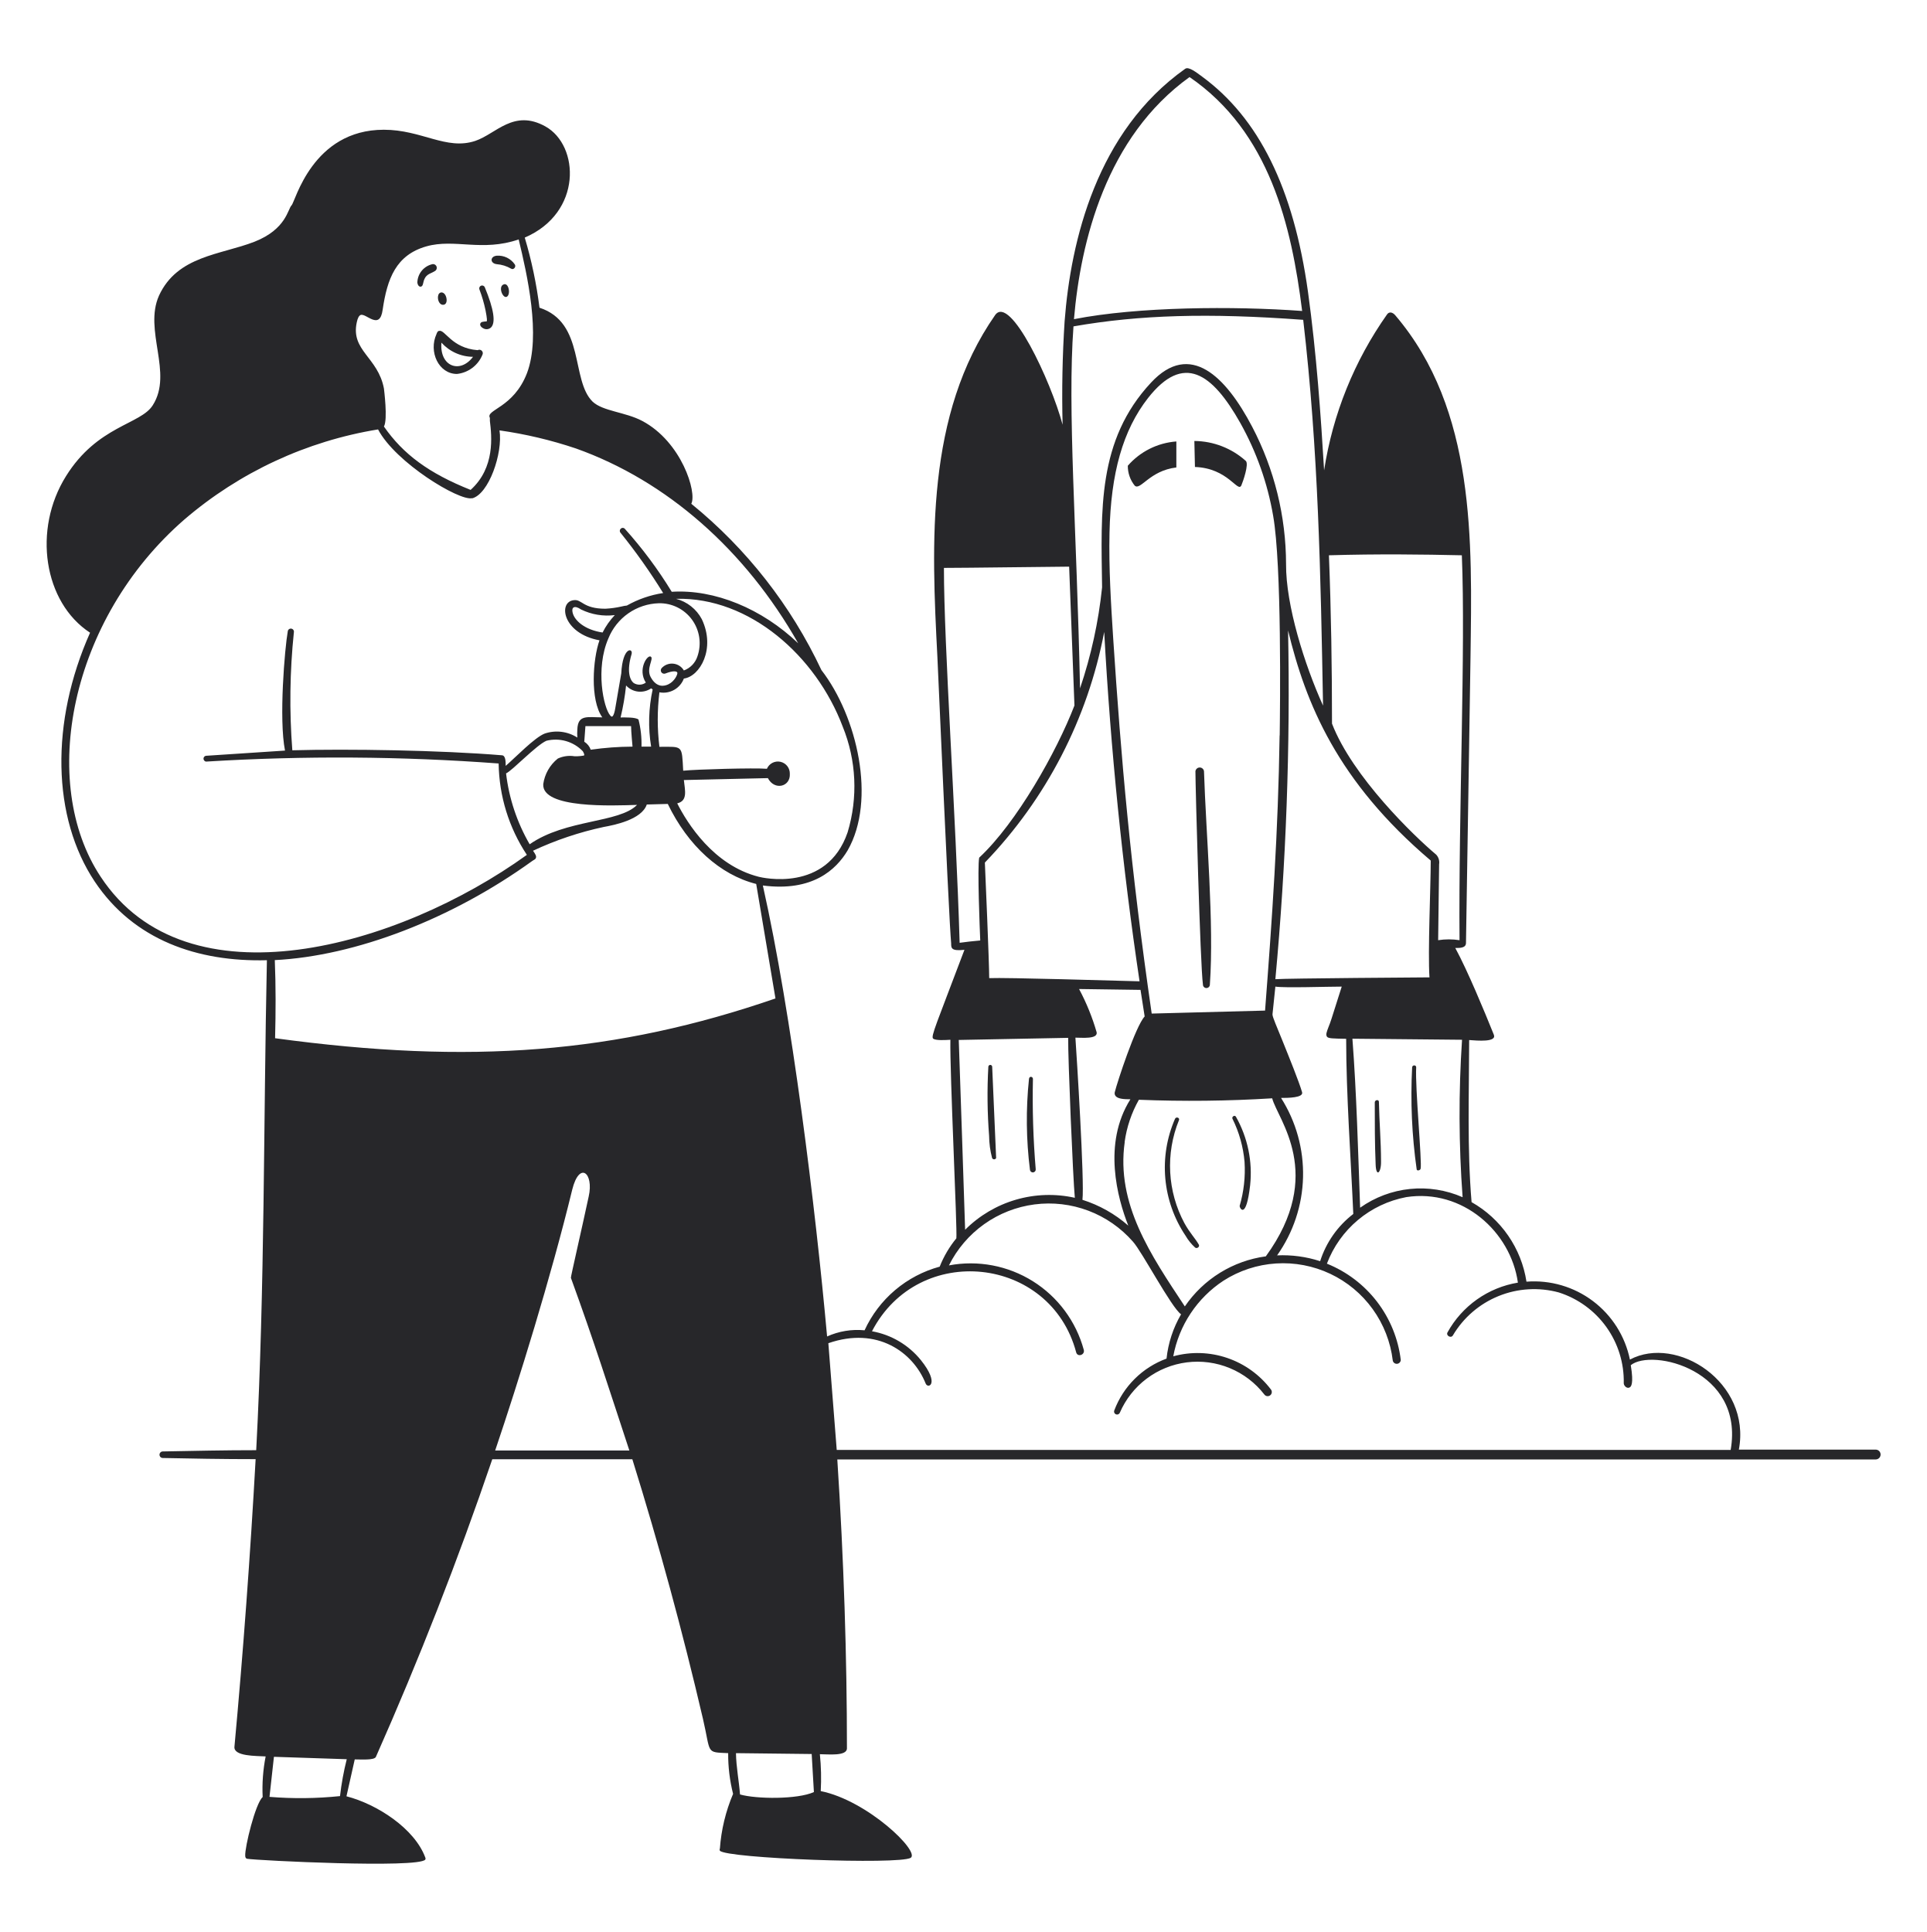
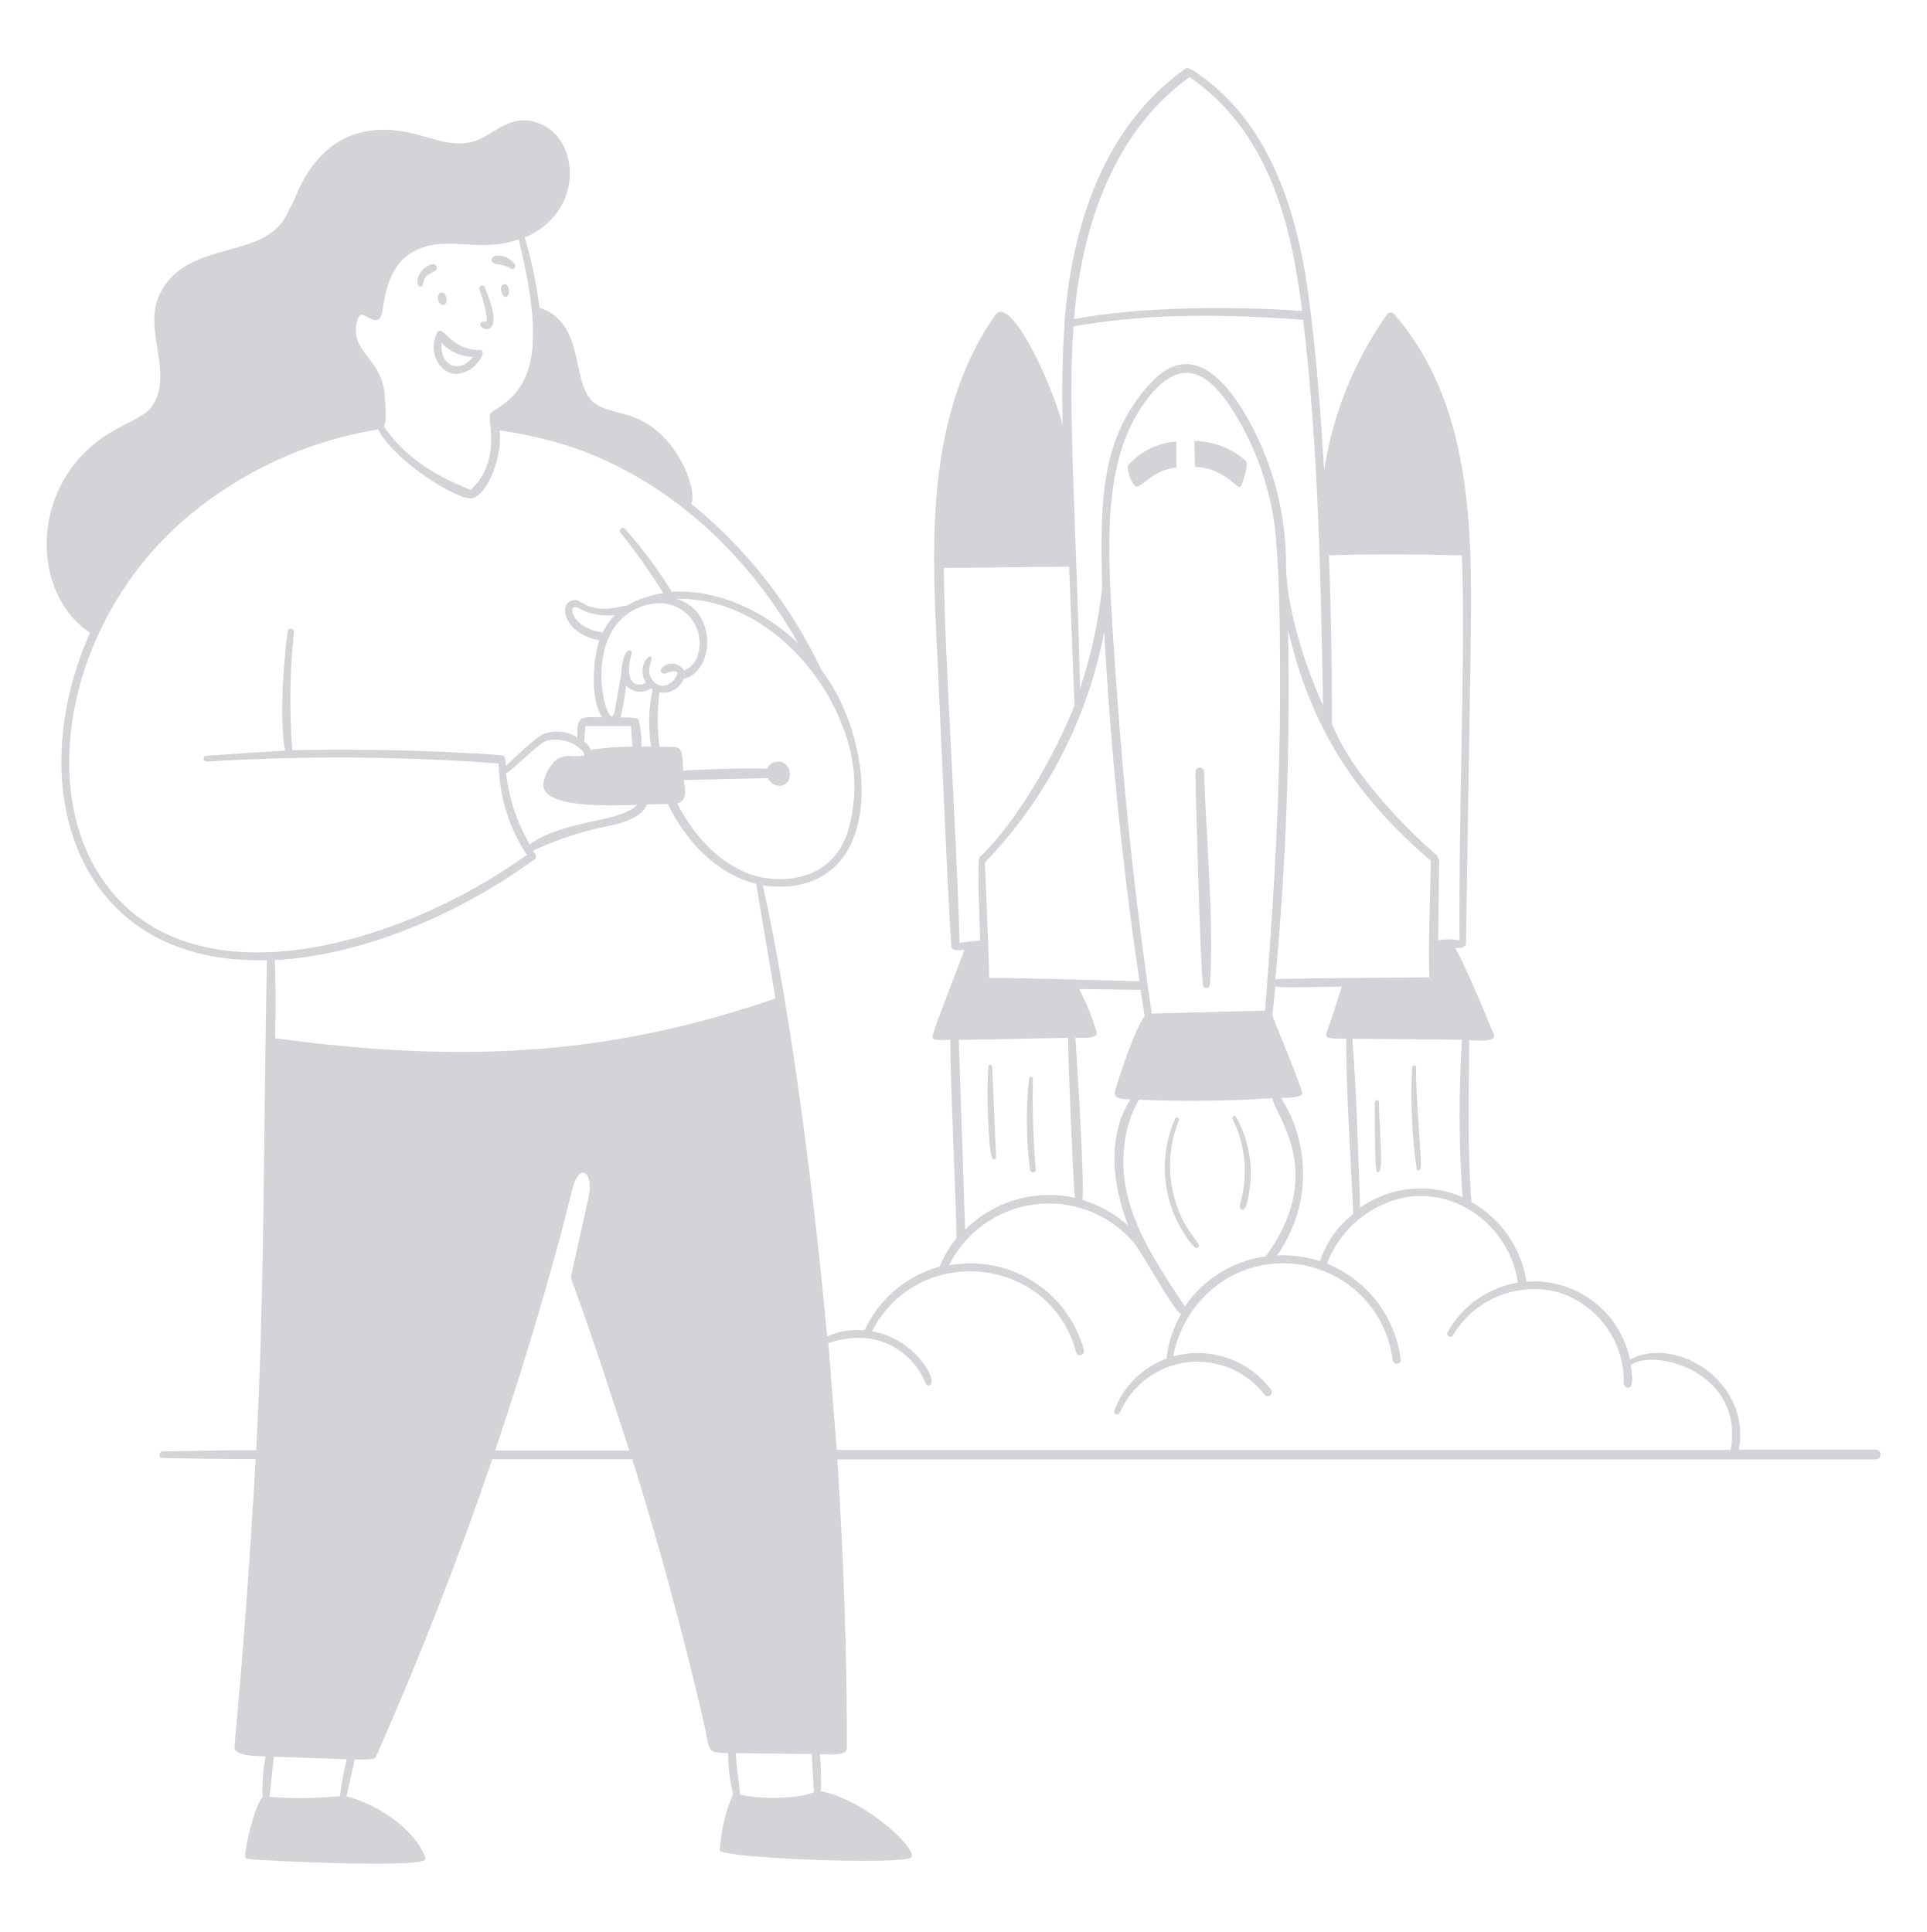
<svg xmlns="http://www.w3.org/2000/svg" width="320" height="321" viewBox="0 0 320 321" fill="none">
-   <path d="M172.048 194.276C171.63 189.285 171.475 184.275 171.584 179.268C171.584 178.852 170.976 178.74 170.928 179.268C170.405 184.287 170.459 189.349 171.088 194.356C171.099 194.483 171.16 194.601 171.257 194.684C171.355 194.766 171.481 194.807 171.608 194.796C171.736 194.785 171.853 194.725 171.936 194.627C172.019 194.53 172.059 194.403 172.048 194.276ZM164.8 192.404C164.829 192.469 164.876 192.524 164.936 192.563C164.996 192.601 165.065 192.622 165.136 192.622C165.207 192.622 165.277 192.601 165.337 192.563C165.396 192.524 165.443 192.469 165.472 192.404C165.248 187.364 165.04 182.308 164.816 177.252C164.816 177.167 164.783 177.086 164.723 177.026C164.663 176.966 164.581 176.932 164.496 176.932C164.411 176.932 164.33 176.966 164.27 177.026C164.21 177.086 164.176 177.167 164.176 177.252C163.963 181.069 164.006 184.897 164.304 188.708C164.315 189.956 164.481 191.198 164.8 192.404ZM206.736 193.044C206.893 195.516 206.617 197.996 205.92 200.372C205.92 200.74 206.992 202.772 207.664 196.932C208.086 192.988 207.263 189.01 205.312 185.556C205.104 185.172 204.56 185.556 204.736 185.892C205.844 188.13 206.522 190.556 206.736 193.044ZM187.344 77.38C187.333 78.584 187.74 79.755 188.496 80.692C189.456 81.556 190.944 78.196 195.408 77.668V73.348C192.294 73.576 189.395 75.025 187.344 77.38ZM229.408 192.948C229.408 189.652 229.12 186.372 229.056 183.076C229.056 182.628 228.368 182.724 228.368 183.172C228.368 186.58 228.368 190.02 228.512 193.444C228.576 195.7 229.456 194.868 229.408 192.948ZM198.4 73.268L198.496 77.588C204.016 77.78 205.616 81.94 206.208 80.644C206.464 80.052 207.504 77.092 206.944 76.58C204.595 74.471 201.557 73.293 198.4 73.268ZM83.568 47.3C82.736 47.748 83.568 49.716 84.224 49.284C84.88 48.852 84.48 46.772 83.568 47.3ZM82.512 42.484C81.392 42.596 81.36 43.748 82.512 43.892C83.347 43.957 84.156 44.208 84.88 44.628C85.312 44.916 85.776 44.34 85.52 43.94C85.191 43.455 84.739 43.065 84.211 42.809C83.683 42.554 83.097 42.442 82.512 42.484ZM79.648 48.116C80.076 49.239 80.414 50.395 80.656 51.572C80.928 52.948 80.912 53.316 80.848 53.396C80.59 53.404 80.333 53.437 80.08 53.492C79.616 53.652 79.616 54.244 80.336 54.58C80.532 54.679 80.752 54.716 80.969 54.688C81.186 54.659 81.389 54.566 81.552 54.42C82.384 53.62 82.032 51.364 80.528 47.716C80.475 47.599 80.378 47.508 80.258 47.464C80.138 47.419 80.005 47.423 79.888 47.476C79.772 47.529 79.681 47.626 79.636 47.746C79.591 47.866 79.595 47.999 79.648 48.116Z" fill="#27272A" />
-   <path d="M311.552 240.852H288.848C290.944 229.652 278.496 221.764 270.752 225.892C269.957 222.011 267.772 218.554 264.608 216.171C261.443 213.787 257.518 212.641 253.568 212.948C253.147 210.199 252.107 207.581 250.527 205.292C248.948 203.003 246.869 201.102 244.448 199.732C243.696 190.772 244.032 181.652 244.048 172.804C245.408 172.9 248.672 173.204 248.144 171.908C246.544 167.94 243.808 161.316 241.744 157.508C242.576 157.508 243.52 157.508 243.52 156.66C243.776 141.3 244.272 109.076 244.272 109.076C244.528 90.004 245.168 68.084 231.776 52.388C231.36 51.892 230.784 51.716 230.416 52.228C224.968 59.941 221.386 68.814 219.952 78.148C219.408 69.028 218.688 58.724 217.28 48.532C214.88 31.236 209.088 19.62 199.68 12.724C198.784 12.068 197.472 11.012 196.88 11.428C182.192 21.828 177.872 39.972 176.848 53.364C176.48 59.06 176.368 64.836 176.512 70.564C174.544 63.22 167.792 48.884 165.312 52.34C153.76 68.884 154.736 90.26 155.712 109.124C157.312 145.06 157.792 154.324 158 156.74C158 157.524 158 158.052 160.208 157.812C155.552 170.148 154.592 172.212 155.008 172.564C155.424 172.916 157.072 172.804 157.872 172.756C157.76 178.148 159.04 204.356 158.864 205.748C157.703 207.163 156.769 208.75 156.096 210.452C153.369 211.194 150.837 212.526 148.681 214.353C146.525 216.181 144.796 218.459 143.616 221.028C141.488 220.82 139.342 221.173 137.392 222.052C135.472 200.756 131.536 168.564 126.72 147.124C134.96 148.196 138.896 144.5 140.8 141.3C145.6 132.932 142.4 119.028 136.448 111.332C131.41 100.614 124.022 91.17 114.832 83.7C115.808 81.844 113.232 73.412 106.688 69.94C103.888 68.452 100.16 68.34 98.448 66.74C94.784 63.156 97.248 53.62 89.616 51.124C89.123 47.181 88.304 43.285 87.168 39.476C96.768 35.348 96.272 24.18 90.608 21.012C85.328 18.068 82.416 22.244 78.944 23.412C74.144 25.012 70.064 21.556 63.76 21.556C51.872 21.556 49.056 33.524 48.432 34.116C47.808 34.708 47.568 38.084 42.272 40.164C36.64 42.356 29.472 42.484 26.416 49.108C23.824 54.9 28.8 61.972 25.376 67.332C23.376 70.532 16.192 70.724 10.976 79.092C5.392 88.004 7.264 100.1 14.96 105.124C8.336 120.004 8.64 135.828 15.744 146.484C22.24 156.196 32.832 159.844 44.336 159.54C43.76 186.644 44 213.668 42.56 240.948C37.36 240.948 32.144 241.06 27.04 241.156C26.896 241.156 26.758 241.213 26.656 241.315C26.553 241.417 26.496 241.556 26.496 241.7C26.496 241.844 26.553 241.983 26.656 242.085C26.758 242.187 26.896 242.244 27.04 242.244C31.6 242.34 36.992 242.436 42.464 242.436C41.584 258.324 40.4 274.436 38.944 290.228C38.8 291.828 42.544 291.732 44.128 291.828C43.691 294.05 43.524 296.318 43.632 298.58C42.416 299.652 40.64 306.98 40.736 308.34C40.736 308.628 40.864 308.804 41.056 308.836C42.816 309.124 69.408 310.436 70.64 308.98C70.671 308.924 70.687 308.86 70.687 308.796C70.687 308.732 70.671 308.669 70.64 308.612C68.864 303.812 62.64 299.764 57.552 298.452L58.928 292.324C59.984 292.324 62.128 292.484 62.432 291.924C69.584 275.796 76.096 259.14 81.776 242.452H105.04C109.472 256.678 113.384 271.061 116.768 285.572C118.128 291.428 117.184 291.108 120.96 291.284C120.942 293.566 121.217 295.84 121.776 298.052C120.549 300.94 119.808 304.011 119.584 307.14C119.553 307.194 119.537 307.254 119.537 307.316C119.537 307.378 119.553 307.439 119.584 307.492C120.592 308.772 149.312 309.844 151.28 308.676C152.88 307.652 144.112 299.156 136.336 297.588C136.448 295.545 136.4 293.496 136.192 291.46C137.552 291.46 140.688 291.828 140.688 290.484C140.688 275.38 140.176 259.204 139.088 242.484H311.6C311.817 242.478 312.022 242.386 312.17 242.228C312.319 242.071 312.399 241.861 312.392 241.644C312.386 241.428 312.294 241.223 312.136 241.074C311.979 240.926 311.769 240.846 311.552 240.852ZM94.832 212.308C98.816 223.268 100.944 230.084 104.544 240.996H82.256C86.144 229.492 91.52 212.196 95.056 197.652C96.256 192.852 98.672 194.884 97.792 198.788C96.768 203.604 94.784 212.196 94.832 212.308ZM135.2 297.748C132.464 298.996 125.6 298.916 122.928 298.148C122.752 295.86 122.288 293.572 122.256 291.284L134.832 291.428C134.944 293.54 135.072 295.636 135.2 297.748ZM45.6 159.524C59.04 158.852 75.024 152.708 88.4 143.06C88.688 142.852 88.944 142.804 89.024 142.532C89.104 142.26 89.024 142.036 88.544 141.348C92.302 139.589 96.247 138.263 100.304 137.396C101.904 137.108 106.592 136.212 107.44 133.668L110.928 133.572C114.288 140.532 119.632 145.364 125.616 146.868L128.816 165.892C102.384 174.996 78.256 176.932 45.696 172.5C45.808 168.196 45.824 163.828 45.648 159.524H45.6ZM87.536 62.004C85.296 67.812 80.624 68.052 81.376 69.428V69.924C81.68 72.468 82.272 77.7 78.176 81.396C71.264 78.644 66.976 75.476 63.776 70.868C64.448 69.7 63.776 64.596 63.776 64.548C62.784 59.332 58.24 58.276 59.264 53.556C59.408 52.868 59.616 52.468 59.888 52.34C60.784 51.94 63.088 55.028 63.568 51.444C64.32 46.324 65.76 42.372 70.832 40.932C75.536 39.604 80.08 41.876 86.16 39.78C87.536 45.476 89.904 55.78 87.536 62.004ZM78.416 82.804C81.184 82.116 83.552 75.316 82.976 71.508C87.294 72.118 91.547 73.125 95.68 74.516C110.72 79.876 123.776 91.332 132.592 106.884C126.576 101.124 118.704 97.876 111.584 98.324C109.314 94.604 106.706 91.101 103.792 87.86C103.749 87.812 103.696 87.774 103.636 87.747C103.577 87.721 103.513 87.707 103.448 87.707C103.383 87.707 103.319 87.721 103.26 87.747C103.201 87.774 103.148 87.812 103.104 87.86C103.058 87.905 103.022 87.958 102.997 88.017C102.972 88.076 102.959 88.14 102.959 88.204C102.959 88.268 102.972 88.332 102.997 88.391C103.022 88.45 103.058 88.503 103.104 88.548C105.661 91.727 108.017 95.061 110.16 98.532C108.04 98.852 105.995 99.557 104.128 100.612C103.826 100.642 103.526 100.695 103.232 100.772C102.354 100.971 101.46 101.094 100.56 101.14C96.816 101.14 96.672 99.54 95.328 99.716C92.656 99.988 93.44 105.268 99.584 106.388C98.48 109.476 97.984 116.276 100.048 119.188C97.584 119.188 96 118.676 95.904 121.188C95.872 121.641 95.872 122.095 95.904 122.548C95.111 122.038 94.213 121.712 93.277 121.596C92.341 121.479 91.39 121.575 90.496 121.876C88.816 122.516 85.616 125.86 84 127.252C84 126.58 84 125.556 83.408 125.492C73.248 124.644 57.808 124.404 48.56 124.66C48.053 118.132 48.139 111.572 48.816 105.06C48.844 104.926 48.817 104.787 48.742 104.673C48.667 104.559 48.55 104.48 48.416 104.452C48.283 104.424 48.143 104.451 48.029 104.526C47.915 104.601 47.836 104.718 47.808 104.852C47.296 107.732 46.304 119.476 47.344 124.708L34.24 125.572C34.144 125.581 34.052 125.62 33.977 125.682C33.903 125.744 33.849 125.828 33.823 125.921C33.797 126.015 33.8 126.114 33.832 126.206C33.863 126.298 33.922 126.378 34 126.436C34.045 126.476 34.099 126.506 34.157 126.523C34.215 126.539 34.277 126.543 34.336 126.532C50.49 125.543 66.693 125.65 82.832 126.852C82.907 132.258 84.534 137.529 87.52 142.036C66.176 157.412 31.056 167.46 16.72 145.668C6.4 130.1 11.52 102.9 30.656 86.292C39.797 78.455 50.917 73.285 62.8 71.348C65.696 76.868 76.32 83.284 78.4 82.772L78.416 82.804ZM102.128 102.196C101.313 103.057 100.628 104.033 100.096 105.092C97.104 104.644 95.408 103.076 95.12 101.78C94.896 100.884 95.424 100.516 96.528 101.268C98.265 102.115 100.211 102.438 102.128 102.196ZM109.904 111.012C109.823 111.105 109.775 111.223 109.768 111.346C109.76 111.47 109.794 111.592 109.863 111.694C109.933 111.796 110.034 111.873 110.151 111.912C110.269 111.95 110.396 111.949 110.512 111.908C111.808 111.396 112.416 111.508 112.512 111.748C112.608 111.988 112.096 113.172 111.056 113.684C110.384 114.02 109.088 114.324 108.096 112.516C107.28 111.044 108.672 109.428 108.096 109.092C107.52 108.756 105.888 111.236 107.28 113.412C106.993 113.623 106.649 113.743 106.292 113.757C105.936 113.772 105.584 113.679 105.28 113.492C104.576 112.948 104.096 111.428 104.912 108.692C105.216 107.636 103.424 107.364 103.2 111.892C103.104 112.516 102.416 116.356 102.208 117.652C102 118.948 101.712 119.044 101.68 119.06C101.648 119.076 101.504 119.06 101.376 118.884C100.24 117.604 98.88 111.092 101.056 106.084C101.733 104.395 102.888 102.941 104.381 101.9C105.873 100.86 107.638 100.279 109.456 100.228C110.526 100.208 111.584 100.446 112.542 100.923C113.5 101.399 114.328 102.1 114.957 102.966C115.585 103.832 115.995 104.837 116.152 105.895C116.308 106.953 116.207 108.033 115.856 109.044C115.684 109.582 115.391 110.073 115 110.481C114.609 110.888 114.13 111.201 113.6 111.396C113.418 111.084 113.164 110.819 112.86 110.623C112.555 110.427 112.209 110.305 111.849 110.268C111.49 110.23 111.126 110.278 110.788 110.407C110.45 110.537 110.147 110.744 109.904 111.012ZM98.128 124.564C97.932 124.012 97.554 123.544 97.056 123.236L97.248 120.644H104.832C104.832 121.508 105.072 124.052 105.072 124.052C102.748 124.062 100.428 124.233 98.128 124.564ZM103.088 119.204C103.511 117.456 103.815 115.681 104 113.892C104.52 114.459 105.227 114.819 105.991 114.907C106.755 114.995 107.525 114.805 108.16 114.372L108.416 114.548C107.732 117.672 107.645 120.896 108.16 124.052H106.56C106.604 122.538 106.437 121.025 106.064 119.556C105.6 119.14 103.792 119.204 103.088 119.204ZM90.768 123.076C91.841 122.808 92.965 122.828 94.027 123.134C95.089 123.441 96.051 124.022 96.816 124.82C97.104 125.3 97.056 125.46 97.04 125.508C97.024 125.556 96.08 125.684 95.44 125.652C94.495 125.499 93.525 125.633 92.656 126.036C91.337 127.094 90.473 128.617 90.24 130.292C90 134.372 101.792 133.86 105.824 133.732C102.848 136.772 93.984 136.084 87.984 140.276C85.888 136.659 84.553 132.652 84.064 128.5C85.12 128.02 89.072 123.812 90.768 123.076ZM140.8 138.292C137.344 148.388 126.512 145.796 126.064 145.684C118.512 143.78 114.144 136.74 112.496 133.476C114.288 133.06 113.776 131.3 113.6 129.604L127.552 129.284C128.672 131.412 131.328 130.708 131.2 128.58C131.217 128.117 131.07 127.663 130.787 127.296C130.504 126.93 130.101 126.674 129.649 126.573C129.196 126.472 128.723 126.533 128.311 126.745C127.899 126.957 127.574 127.306 127.392 127.732C125.392 127.556 115.552 127.828 113.488 128.052C113.248 123.764 113.488 124.068 109.536 124.084C109.168 121.077 109.168 118.036 109.536 115.028C110.374 115.184 111.241 115.041 111.984 114.623C112.727 114.204 113.299 113.538 113.6 112.74C116.256 112.404 118.928 107.796 116.576 102.868C116.136 102.041 115.529 101.314 114.794 100.733C114.059 100.152 113.211 99.729 112.304 99.492C124.512 99.172 135.568 109.012 139.984 120.724C140.208 120.724 140.352 120.564 139.984 120.724C142.257 126.314 142.545 132.515 140.8 138.292ZM57.6 292.292C57.091 294.308 56.717 296.355 56.48 298.42C52.589 298.823 48.668 298.866 44.768 298.548C45.024 296.324 45.264 294.116 45.504 291.892L57.6 292.292ZM270.88 226.836C274.368 223.972 289.792 227.62 287.488 240.9H138.992L137.6 223.172C145.712 220.356 151.664 224.644 153.76 229.86C154.128 230.836 156.192 230.004 152.976 225.988C150.933 223.462 148.047 221.758 144.848 221.188C152.592 206.276 174.512 208.66 178.768 224.692C178.992 225.54 180.256 225.124 180.032 224.276C178.748 219.548 175.73 215.478 171.578 212.877C167.426 210.276 162.446 209.336 157.632 210.244C158.989 207.517 160.996 205.166 163.477 203.398C165.958 201.631 168.837 200.502 171.857 200.112C174.878 199.721 177.949 200.081 180.798 201.159C183.647 202.236 186.186 204 188.192 206.292C189.664 207.892 194.592 217.268 196.192 218.372C194.877 220.628 194.053 223.136 193.776 225.732C191.798 226.457 190 227.6 188.503 229.082C187.007 230.565 185.847 232.353 185.104 234.324C185.051 234.445 185.048 234.582 185.096 234.705C185.144 234.828 185.239 234.927 185.36 234.98C185.481 235.033 185.618 235.036 185.741 234.988C185.864 234.94 185.963 234.845 186.016 234.724C186.984 232.482 188.52 230.53 190.472 229.063C192.424 227.595 194.726 226.662 197.149 226.355C199.572 226.048 202.033 226.378 204.289 227.313C206.546 228.247 208.52 229.754 210.016 231.684C210.122 231.833 210.283 231.933 210.463 231.963C210.643 231.993 210.828 231.95 210.976 231.844C211.125 231.738 211.225 231.577 211.255 231.397C211.285 231.217 211.242 231.033 211.136 230.884C209.293 228.443 206.76 226.611 203.865 225.625C200.971 224.638 197.846 224.541 194.896 225.348C195.366 222.8 196.347 220.374 197.78 218.216C199.213 216.057 201.067 214.211 203.232 212.788C205.85 211.11 208.851 210.124 211.954 209.924C215.057 209.724 218.16 210.315 220.972 211.642C223.784 212.97 226.212 214.99 228.029 217.513C229.846 220.037 230.993 222.98 231.36 226.068C231.395 226.228 231.486 226.369 231.618 226.466C231.749 226.563 231.911 226.609 232.073 226.595C232.236 226.581 232.388 226.509 232.501 226.391C232.614 226.274 232.681 226.119 232.688 225.956C232.264 222.434 230.902 219.091 228.743 216.276C226.584 213.461 223.708 211.279 220.416 209.956C221.484 207.139 223.257 204.643 225.565 202.707C227.873 200.771 230.64 199.46 233.6 198.9C242.944 197.46 250.96 204.644 252.144 213.108C249.696 213.513 247.372 214.468 245.346 215.901C243.32 217.334 241.646 219.207 240.448 221.38C240.16 221.924 241.04 222.404 241.344 221.876C243.091 218.923 245.76 216.626 248.939 215.337C252.119 214.047 255.634 213.838 258.944 214.74C262.129 215.755 264.9 217.772 266.844 220.492C268.788 223.211 269.8 226.486 269.728 229.828C269.728 230.26 270.304 230.804 270.736 230.5C270.912 230.388 271.424 230.02 270.896 226.836H270.88ZM178.32 54.228C189.296 52.308 200.72 51.972 216.48 53.14C219.008 74.884 219.376 95.364 219.776 117.236C216.704 110.452 213.584 100.548 213.632 93.716C213.617 85.769 211.685 77.942 208 70.9C203.616 62.532 197.68 56.612 191.216 63.556C182.256 73.156 182.896 84.74 183.072 97.588C182.479 103.302 181.25 108.931 179.408 114.372C178.848 87.7 177.296 68.052 178.32 54.228ZM242.448 156.212C241.271 156.028 240.073 156.028 238.896 156.212L239.056 143.604C239.103 143.318 239.084 143.026 239.001 142.749C238.918 142.471 238.773 142.217 238.576 142.004C234.912 138.932 224.656 129.044 221.264 120.228C221.264 110.948 221.12 101.54 220.752 92.26C228.864 92.02 236.448 92.116 242.832 92.26C243.472 107.86 242.272 135.124 242.448 156.212ZM178.544 199.012C175.305 198.292 171.936 198.401 168.751 199.33C165.565 200.259 162.665 201.976 160.32 204.324C160.208 200.884 159.504 179.508 159.264 172.788L177.44 172.436C177.392 175.684 178.24 195.876 178.544 199.012ZM213.968 104.756C216.896 116.868 222.144 129.812 237.664 142.98C237.664 147.3 237.168 158.228 237.456 162.388C237.136 162.388 213.584 162.548 211.856 162.692C213.646 143.435 214.351 124.092 213.968 104.756ZM183.424 104.996C184.496 124.596 186.464 144.1 189.296 163.044C185.376 162.948 166.992 162.388 164.32 162.516C164.32 159.892 163.664 144.788 163.6 143.316C173.791 132.74 180.68 119.424 183.424 104.996ZM178.624 172.404C179.776 172.404 182.32 172.676 182.176 171.54C181.457 169.038 180.476 166.62 179.248 164.324L189.456 164.468C189.696 165.94 189.92 167.412 190.144 168.884C188.64 170.484 185.6 179.764 185.184 181.444C185.152 181.556 185.147 181.673 185.169 181.787C185.192 181.901 185.241 182.009 185.312 182.1C185.696 182.58 186.704 182.644 187.776 182.644C183.12 190.02 185.648 199.14 187.424 203.636C185.21 201.695 182.616 200.235 179.808 199.348C180.176 196.42 178.832 175.092 178.64 172.404H178.624ZM186.816 189.748C187.155 187.278 187.958 184.895 189.184 182.724C196.565 183.02 203.956 182.94 211.328 182.484C212.208 185.956 220.224 195.06 210.272 208.74C207.571 209.106 204.978 210.036 202.66 211.469C200.341 212.903 198.351 214.808 196.816 217.06C191.152 208.5 185.376 200.052 186.832 189.748H186.816ZM212.56 122.196C212.32 138.324 211.328 152.452 210.144 167.908L191.312 168.404C187.76 143.812 186.24 126.212 184.912 106.004C184.544 100.276 184.176 94.34 184.304 88.532C184.512 78.564 186.544 71.46 190.704 66.132C196.592 58.628 201.36 61.972 206.032 70.276C208.715 75.07 210.56 80.286 211.488 85.7C212.928 93.86 212.64 117.54 212.576 122.196H212.56ZM219.28 209.54C216.978 208.794 214.561 208.469 212.144 208.58C214.836 204.777 216.336 200.258 216.453 195.6C216.57 190.942 215.298 186.354 212.8 182.42C213.84 182.42 216.608 182.42 216.288 181.444C215.744 179.62 214.208 175.828 212.976 172.772C212.176 170.756 211.376 169.012 211.376 168.548C211.472 167.7 211.856 163.924 211.856 163.924C213.344 164.164 220.464 163.924 222.88 163.924C220.848 170.324 221.12 169.524 220.688 170.628C220.368 171.476 220.208 171.892 220.416 172.228C220.624 172.564 221.472 172.548 223.616 172.596C223.616 181.828 224.4 192.5 224.8 201.7C222.208 203.69 220.287 206.426 219.296 209.54H219.28ZM224.64 172.58L242.864 172.756C242.284 181.468 242.316 190.209 242.96 198.916C240.214 197.712 237.202 197.239 234.218 197.545C231.235 197.85 228.381 198.924 225.936 200.66C225.6 191.3 225.344 181.684 224.656 172.58H224.64ZM178.4 53.028C179.504 40.084 183.76 22.756 197.6 12.804C210.912 21.94 214.544 37.54 216.304 51.668C204.96 50.836 188.992 50.948 178.416 53.028H178.4ZM156.8 94.356C160.528 94.356 174.4 94.164 177.6 94.148C177.888 101.828 178.182 109.519 178.48 117.22C175.52 124.9 168.88 136.708 162.656 142.5C162.336 144.1 162.752 154.404 162.832 156.26C161.664 156.372 160.496 156.484 159.408 156.644C158.768 135.108 156.8 107.284 156.8 94.356Z" fill="#27272A" />
-   <path d="M79.344 58.18C75.008 57.844 73.904 54.692 72.944 54.98C72.688 54.98 72.576 55.316 72.512 55.492C71.152 58.452 72.88 62.132 75.904 62.132C76.835 62.032 77.72 61.682 78.467 61.118C79.214 60.555 79.793 59.799 80.144 58.932C80.197 58.822 80.214 58.697 80.191 58.577C80.169 58.457 80.109 58.347 80.019 58.263C79.93 58.18 79.817 58.126 79.695 58.111C79.574 58.096 79.451 58.12 79.344 58.18ZM78.576 59.284C76.416 62.164 72.992 60.884 73.328 56.932C73.992 57.667 74.801 58.255 75.705 58.66C76.608 59.065 77.586 59.278 78.576 59.284ZM200 128.132C199.975 127.962 199.889 127.806 199.758 127.693C199.627 127.581 199.461 127.519 199.288 127.519C199.116 127.519 198.949 127.581 198.819 127.693C198.688 127.806 198.602 127.962 198.576 128.132C198.576 130.548 199.376 160.356 199.824 163.588C199.824 163.741 199.885 163.887 199.993 163.995C200.101 164.103 200.248 164.164 200.4 164.164C200.553 164.164 200.7 164.103 200.808 163.995C200.916 163.887 200.976 163.741 200.976 163.588C201.696 153.412 200.336 138.676 200 128.132ZM73.6 50.644C74.112 50.644 74.272 50.1 74.16 49.54C73.936 48.42 73.04 48.356 72.816 48.996C72.592 49.636 72.912 50.644 73.6 50.644ZM71.904 43.876C71.184 44.019 70.535 44.406 70.066 44.971C69.597 45.536 69.336 46.246 69.328 46.98C69.456 47.812 70.144 47.812 70.256 47.204C70.592 45.492 71.312 45.604 72.208 45.06C72.337 44.997 72.441 44.891 72.501 44.761C72.561 44.63 72.575 44.483 72.539 44.344C72.503 44.205 72.421 44.082 72.305 43.997C72.189 43.912 72.048 43.869 71.904 43.876ZM235.328 194.276C235.328 194.58 235.92 194.484 235.984 194.18C236.24 193.092 235.056 180.692 235.248 177.332C235.248 176.9 234.608 176.916 234.576 177.332C234.281 182.991 234.533 188.665 235.328 194.276ZM198.528 207.284C198.848 207.524 199.344 207.14 199.136 206.788C198.528 205.716 197.664 204.884 196.752 203.236C195.352 200.624 194.545 197.737 194.387 194.778C194.23 191.819 194.726 188.862 195.84 186.116C196.016 185.716 195.376 185.476 195.184 185.892C193.824 189.014 193.271 192.427 193.576 195.819C193.881 199.21 195.033 202.471 196.928 205.3C197.356 206.04 197.896 206.709 198.528 207.284Z" fill="#27272A" />
+   <path d="M172.048 194.276C171.63 189.285 171.475 184.275 171.584 179.268C171.584 178.852 170.976 178.74 170.928 179.268C170.405 184.287 170.459 189.349 171.088 194.356C171.099 194.483 171.16 194.601 171.257 194.684C171.355 194.766 171.481 194.807 171.608 194.796C171.736 194.785 171.853 194.725 171.936 194.627C172.019 194.53 172.059 194.403 172.048 194.276ZM164.8 192.404C164.829 192.469 164.876 192.524 164.936 192.563C164.996 192.601 165.065 192.622 165.136 192.622C165.207 192.622 165.277 192.601 165.337 192.563C165.396 192.524 165.443 192.469 165.472 192.404C165.248 187.364 165.04 182.308 164.816 177.252C164.816 177.167 164.783 177.086 164.723 177.026C164.663 176.966 164.581 176.932 164.496 176.932C164.411 176.932 164.33 176.966 164.27 177.026C164.21 177.086 164.176 177.167 164.176 177.252C163.963 181.069 164.006 184.897 164.304 188.708C164.315 189.956 164.481 191.198 164.8 192.404ZM206.736 193.044C206.893 195.516 206.617 197.996 205.92 200.372C205.92 200.74 206.992 202.772 207.664 196.932C208.086 192.988 207.263 189.01 205.312 185.556C205.104 185.172 204.56 185.556 204.736 185.892C205.844 188.13 206.522 190.556 206.736 193.044ZM187.344 77.38C187.333 78.584 187.74 79.755 188.496 80.692C189.456 81.556 190.944 78.196 195.408 77.668V73.348C192.294 73.576 189.395 75.025 187.344 77.38ZM229.408 192.948C229.408 189.652 229.12 186.372 229.056 183.076C229.056 182.628 228.368 182.724 228.368 183.172C228.368 186.58 228.368 190.02 228.512 193.444C228.576 195.7 229.456 194.868 229.408 192.948ZM198.4 73.268L198.496 77.588C204.016 77.78 205.616 81.94 206.208 80.644C206.464 80.052 207.504 77.092 206.944 76.58C204.595 74.471 201.557 73.293 198.4 73.268ZM83.568 47.3C82.736 47.748 83.568 49.716 84.224 49.284C84.88 48.852 84.48 46.772 83.568 47.3ZM82.512 42.484C81.392 42.596 81.36 43.748 82.512 43.892C83.347 43.957 84.156 44.208 84.88 44.628C85.312 44.916 85.776 44.34 85.52 43.94C85.191 43.455 84.739 43.065 84.211 42.809C83.683 42.554 83.097 42.442 82.512 42.484ZM79.648 48.116C80.076 49.239 80.414 50.395 80.656 51.572C80.928 52.948 80.912 53.316 80.848 53.396C80.59 53.404 80.333 53.437 80.08 53.492C79.616 53.652 79.616 54.244 80.336 54.58C80.532 54.679 80.752 54.716 80.969 54.688C81.186 54.659 81.389 54.566 81.552 54.42C82.384 53.62 82.032 51.364 80.528 47.716C80.475 47.599 80.378 47.508 80.258 47.464C80.138 47.419 80.005 47.423 79.888 47.476C79.772 47.529 79.681 47.626 79.636 47.746C79.591 47.866 79.595 47.999 79.648 48.116Z" fill="#d4d4d8" />
+   <path d="M311.552 240.852H288.848C290.944 229.652 278.496 221.764 270.752 225.892C269.957 222.011 267.772 218.554 264.608 216.171C261.443 213.787 257.518 212.641 253.568 212.948C253.147 210.199 252.107 207.581 250.527 205.292C248.948 203.003 246.869 201.102 244.448 199.732C243.696 190.772 244.032 181.652 244.048 172.804C245.408 172.9 248.672 173.204 248.144 171.908C246.544 167.94 243.808 161.316 241.744 157.508C242.576 157.508 243.52 157.508 243.52 156.66C243.776 141.3 244.272 109.076 244.272 109.076C244.528 90.004 245.168 68.084 231.776 52.388C231.36 51.892 230.784 51.716 230.416 52.228C224.968 59.941 221.386 68.814 219.952 78.148C219.408 69.028 218.688 58.724 217.28 48.532C214.88 31.236 209.088 19.62 199.68 12.724C198.784 12.068 197.472 11.012 196.88 11.428C182.192 21.828 177.872 39.972 176.848 53.364C176.48 59.06 176.368 64.836 176.512 70.564C174.544 63.22 167.792 48.884 165.312 52.34C153.76 68.884 154.736 90.26 155.712 109.124C157.312 145.06 157.792 154.324 158 156.74C158 157.524 158 158.052 160.208 157.812C155.552 170.148 154.592 172.212 155.008 172.564C155.424 172.916 157.072 172.804 157.872 172.756C157.76 178.148 159.04 204.356 158.864 205.748C157.703 207.163 156.769 208.75 156.096 210.452C153.369 211.194 150.837 212.526 148.681 214.353C146.525 216.181 144.796 218.459 143.616 221.028C141.488 220.82 139.342 221.173 137.392 222.052C135.472 200.756 131.536 168.564 126.72 147.124C134.96 148.196 138.896 144.5 140.8 141.3C145.6 132.932 142.4 119.028 136.448 111.332C131.41 100.614 124.022 91.17 114.832 83.7C115.808 81.844 113.232 73.412 106.688 69.94C103.888 68.452 100.16 68.34 98.448 66.74C94.784 63.156 97.248 53.62 89.616 51.124C89.123 47.181 88.304 43.285 87.168 39.476C96.768 35.348 96.272 24.18 90.608 21.012C85.328 18.068 82.416 22.244 78.944 23.412C74.144 25.012 70.064 21.556 63.76 21.556C51.872 21.556 49.056 33.524 48.432 34.116C47.808 34.708 47.568 38.084 42.272 40.164C36.64 42.356 29.472 42.484 26.416 49.108C23.824 54.9 28.8 61.972 25.376 67.332C23.376 70.532 16.192 70.724 10.976 79.092C5.392 88.004 7.264 100.1 14.96 105.124C8.336 120.004 8.64 135.828 15.744 146.484C22.24 156.196 32.832 159.844 44.336 159.54C43.76 186.644 44 213.668 42.56 240.948C37.36 240.948 32.144 241.06 27.04 241.156C26.896 241.156 26.758 241.213 26.656 241.315C26.553 241.417 26.496 241.556 26.496 241.7C26.496 241.844 26.553 241.983 26.656 242.085C26.758 242.187 26.896 242.244 27.04 242.244C31.6 242.34 36.992 242.436 42.464 242.436C41.584 258.324 40.4 274.436 38.944 290.228C38.8 291.828 42.544 291.732 44.128 291.828C43.691 294.05 43.524 296.318 43.632 298.58C42.416 299.652 40.64 306.98 40.736 308.34C40.736 308.628 40.864 308.804 41.056 308.836C42.816 309.124 69.408 310.436 70.64 308.98C70.671 308.924 70.687 308.86 70.687 308.796C70.687 308.732 70.671 308.669 70.64 308.612C68.864 303.812 62.64 299.764 57.552 298.452L58.928 292.324C59.984 292.324 62.128 292.484 62.432 291.924C69.584 275.796 76.096 259.14 81.776 242.452H105.04C109.472 256.678 113.384 271.061 116.768 285.572C118.128 291.428 117.184 291.108 120.96 291.284C120.942 293.566 121.217 295.84 121.776 298.052C120.549 300.94 119.808 304.011 119.584 307.14C119.553 307.194 119.537 307.254 119.537 307.316C119.537 307.378 119.553 307.439 119.584 307.492C120.592 308.772 149.312 309.844 151.28 308.676C152.88 307.652 144.112 299.156 136.336 297.588C136.448 295.545 136.4 293.496 136.192 291.46C137.552 291.46 140.688 291.828 140.688 290.484C140.688 275.38 140.176 259.204 139.088 242.484H311.6C311.817 242.478 312.022 242.386 312.17 242.228C312.319 242.071 312.399 241.861 312.392 241.644C312.386 241.428 312.294 241.223 312.136 241.074C311.979 240.926 311.769 240.846 311.552 240.852ZM94.832 212.308C98.816 223.268 100.944 230.084 104.544 240.996H82.256C86.144 229.492 91.52 212.196 95.056 197.652C96.256 192.852 98.672 194.884 97.792 198.788C96.768 203.604 94.784 212.196 94.832 212.308ZM135.2 297.748C132.464 298.996 125.6 298.916 122.928 298.148C122.752 295.86 122.288 293.572 122.256 291.284L134.832 291.428C134.944 293.54 135.072 295.636 135.2 297.748ZM45.6 159.524C59.04 158.852 75.024 152.708 88.4 143.06C88.688 142.852 88.944 142.804 89.024 142.532C89.104 142.26 89.024 142.036 88.544 141.348C92.302 139.589 96.247 138.263 100.304 137.396C101.904 137.108 106.592 136.212 107.44 133.668L110.928 133.572C114.288 140.532 119.632 145.364 125.616 146.868L128.816 165.892C102.384 174.996 78.256 176.932 45.696 172.5C45.808 168.196 45.824 163.828 45.648 159.524H45.6ZM87.536 62.004C85.296 67.812 80.624 68.052 81.376 69.428V69.924C81.68 72.468 82.272 77.7 78.176 81.396C71.264 78.644 66.976 75.476 63.776 70.868C64.448 69.7 63.776 64.596 63.776 64.548C62.784 59.332 58.24 58.276 59.264 53.556C59.408 52.868 59.616 52.468 59.888 52.34C60.784 51.94 63.088 55.028 63.568 51.444C64.32 46.324 65.76 42.372 70.832 40.932C75.536 39.604 80.08 41.876 86.16 39.78C87.536 45.476 89.904 55.78 87.536 62.004ZM78.416 82.804C81.184 82.116 83.552 75.316 82.976 71.508C87.294 72.118 91.547 73.125 95.68 74.516C110.72 79.876 123.776 91.332 132.592 106.884C126.576 101.124 118.704 97.876 111.584 98.324C109.314 94.604 106.706 91.101 103.792 87.86C103.749 87.812 103.696 87.774 103.636 87.747C103.577 87.721 103.513 87.707 103.448 87.707C103.383 87.707 103.319 87.721 103.26 87.747C103.201 87.774 103.148 87.812 103.104 87.86C103.058 87.905 103.022 87.958 102.997 88.017C102.972 88.076 102.959 88.14 102.959 88.204C102.959 88.268 102.972 88.332 102.997 88.391C103.022 88.45 103.058 88.503 103.104 88.548C105.661 91.727 108.017 95.061 110.16 98.532C108.04 98.852 105.995 99.557 104.128 100.612C103.826 100.642 103.526 100.695 103.232 100.772C102.354 100.971 101.46 101.094 100.56 101.14C96.816 101.14 96.672 99.54 95.328 99.716C92.656 99.988 93.44 105.268 99.584 106.388C98.48 109.476 97.984 116.276 100.048 119.188C97.584 119.188 96 118.676 95.904 121.188C95.872 121.641 95.872 122.095 95.904 122.548C95.111 122.038 94.213 121.712 93.277 121.596C92.341 121.479 91.39 121.575 90.496 121.876C88.816 122.516 85.616 125.86 84 127.252C84 126.58 84 125.556 83.408 125.492C73.248 124.644 57.808 124.404 48.56 124.66C48.053 118.132 48.139 111.572 48.816 105.06C48.844 104.926 48.817 104.787 48.742 104.673C48.667 104.559 48.55 104.48 48.416 104.452C48.283 104.424 48.143 104.451 48.029 104.526C47.915 104.601 47.836 104.718 47.808 104.852C47.296 107.732 46.304 119.476 47.344 124.708L34.24 125.572C34.144 125.581 34.052 125.62 33.977 125.682C33.903 125.744 33.849 125.828 33.823 125.921C33.797 126.015 33.8 126.114 33.832 126.206C33.863 126.298 33.922 126.378 34 126.436C34.045 126.476 34.099 126.506 34.157 126.523C34.215 126.539 34.277 126.543 34.336 126.532C50.49 125.543 66.693 125.65 82.832 126.852C82.907 132.258 84.534 137.529 87.52 142.036C66.176 157.412 31.056 167.46 16.72 145.668C6.4 130.1 11.52 102.9 30.656 86.292C39.797 78.455 50.917 73.285 62.8 71.348C65.696 76.868 76.32 83.284 78.4 82.772L78.416 82.804ZM102.128 102.196C101.313 103.057 100.628 104.033 100.096 105.092C97.104 104.644 95.408 103.076 95.12 101.78C94.896 100.884 95.424 100.516 96.528 101.268C98.265 102.115 100.211 102.438 102.128 102.196ZM109.904 111.012C109.823 111.105 109.775 111.223 109.768 111.346C109.76 111.47 109.794 111.592 109.863 111.694C109.933 111.796 110.034 111.873 110.151 111.912C110.269 111.95 110.396 111.949 110.512 111.908C111.808 111.396 112.416 111.508 112.512 111.748C112.608 111.988 112.096 113.172 111.056 113.684C110.384 114.02 109.088 114.324 108.096 112.516C107.28 111.044 108.672 109.428 108.096 109.092C107.52 108.756 105.888 111.236 107.28 113.412C106.993 113.623 106.649 113.743 106.292 113.757C105.936 113.772 105.584 113.679 105.28 113.492C104.576 112.948 104.096 111.428 104.912 108.692C105.216 107.636 103.424 107.364 103.2 111.892C103.104 112.516 102.416 116.356 102.208 117.652C102 118.948 101.712 119.044 101.68 119.06C101.648 119.076 101.504 119.06 101.376 118.884C100.24 117.604 98.88 111.092 101.056 106.084C101.733 104.395 102.888 102.941 104.381 101.9C105.873 100.86 107.638 100.279 109.456 100.228C110.526 100.208 111.584 100.446 112.542 100.923C113.5 101.399 114.328 102.1 114.957 102.966C115.585 103.832 115.995 104.837 116.152 105.895C116.308 106.953 116.207 108.033 115.856 109.044C115.684 109.582 115.391 110.073 115 110.481C114.609 110.888 114.13 111.201 113.6 111.396C113.418 111.084 113.164 110.819 112.86 110.623C112.555 110.427 112.209 110.305 111.849 110.268C111.49 110.23 111.126 110.278 110.788 110.407C110.45 110.537 110.147 110.744 109.904 111.012ZM98.128 124.564C97.932 124.012 97.554 123.544 97.056 123.236L97.248 120.644H104.832C104.832 121.508 105.072 124.052 105.072 124.052C102.748 124.062 100.428 124.233 98.128 124.564ZM103.088 119.204C103.511 117.456 103.815 115.681 104 113.892C104.52 114.459 105.227 114.819 105.991 114.907C106.755 114.995 107.525 114.805 108.16 114.372L108.416 114.548C107.732 117.672 107.645 120.896 108.16 124.052H106.56C106.604 122.538 106.437 121.025 106.064 119.556C105.6 119.14 103.792 119.204 103.088 119.204ZM90.768 123.076C91.841 122.808 92.965 122.828 94.027 123.134C95.089 123.441 96.051 124.022 96.816 124.82C97.104 125.3 97.056 125.46 97.04 125.508C97.024 125.556 96.08 125.684 95.44 125.652C94.495 125.499 93.525 125.633 92.656 126.036C91.337 127.094 90.473 128.617 90.24 130.292C90 134.372 101.792 133.86 105.824 133.732C102.848 136.772 93.984 136.084 87.984 140.276C85.888 136.659 84.553 132.652 84.064 128.5C85.12 128.02 89.072 123.812 90.768 123.076ZM140.8 138.292C137.344 148.388 126.512 145.796 126.064 145.684C118.512 143.78 114.144 136.74 112.496 133.476C114.288 133.06 113.776 131.3 113.6 129.604L127.552 129.284C128.672 131.412 131.328 130.708 131.2 128.58C131.217 128.117 131.07 127.663 130.787 127.296C130.504 126.93 130.101 126.674 129.649 126.573C129.196 126.472 128.723 126.533 128.311 126.745C127.899 126.957 127.574 127.306 127.392 127.732C125.392 127.556 115.552 127.828 113.488 128.052C113.248 123.764 113.488 124.068 109.536 124.084C109.168 121.077 109.168 118.036 109.536 115.028C110.374 115.184 111.241 115.041 111.984 114.623C112.727 114.204 113.299 113.538 113.6 112.74C116.256 112.404 118.928 107.796 116.576 102.868C116.136 102.041 115.529 101.314 114.794 100.733C114.059 100.152 113.211 99.729 112.304 99.492C124.512 99.172 135.568 109.012 139.984 120.724C140.208 120.724 140.352 120.564 139.984 120.724C142.257 126.314 142.545 132.515 140.8 138.292ZM57.6 292.292C57.091 294.308 56.717 296.355 56.48 298.42C52.589 298.823 48.668 298.866 44.768 298.548C45.024 296.324 45.264 294.116 45.504 291.892L57.6 292.292ZM270.88 226.836C274.368 223.972 289.792 227.62 287.488 240.9H138.992L137.6 223.172C145.712 220.356 151.664 224.644 153.76 229.86C154.128 230.836 156.192 230.004 152.976 225.988C150.933 223.462 148.047 221.758 144.848 221.188C152.592 206.276 174.512 208.66 178.768 224.692C178.992 225.54 180.256 225.124 180.032 224.276C178.748 219.548 175.73 215.478 171.578 212.877C167.426 210.276 162.446 209.336 157.632 210.244C158.989 207.517 160.996 205.166 163.477 203.398C165.958 201.631 168.837 200.502 171.857 200.112C174.878 199.721 177.949 200.081 180.798 201.159C183.647 202.236 186.186 204 188.192 206.292C189.664 207.892 194.592 217.268 196.192 218.372C194.877 220.628 194.053 223.136 193.776 225.732C191.798 226.457 190 227.6 188.503 229.082C187.007 230.565 185.847 232.353 185.104 234.324C185.051 234.445 185.048 234.582 185.096 234.705C185.144 234.828 185.239 234.927 185.36 234.98C185.481 235.033 185.618 235.036 185.741 234.988C185.864 234.94 185.963 234.845 186.016 234.724C186.984 232.482 188.52 230.53 190.472 229.063C192.424 227.595 194.726 226.662 197.149 226.355C199.572 226.048 202.033 226.378 204.289 227.313C206.546 228.247 208.52 229.754 210.016 231.684C210.122 231.833 210.283 231.933 210.463 231.963C210.643 231.993 210.828 231.95 210.976 231.844C211.125 231.738 211.225 231.577 211.255 231.397C211.285 231.217 211.242 231.033 211.136 230.884C209.293 228.443 206.76 226.611 203.865 225.625C200.971 224.638 197.846 224.541 194.896 225.348C195.366 222.8 196.347 220.374 197.78 218.216C199.213 216.057 201.067 214.211 203.232 212.788C205.85 211.11 208.851 210.124 211.954 209.924C215.057 209.724 218.16 210.315 220.972 211.642C223.784 212.97 226.212 214.99 228.029 217.513C229.846 220.037 230.993 222.98 231.36 226.068C231.395 226.228 231.486 226.369 231.618 226.466C231.749 226.563 231.911 226.609 232.073 226.595C232.236 226.581 232.388 226.509 232.501 226.391C232.614 226.274 232.681 226.119 232.688 225.956C232.264 222.434 230.902 219.091 228.743 216.276C226.584 213.461 223.708 211.279 220.416 209.956C221.484 207.139 223.257 204.643 225.565 202.707C227.873 200.771 230.64 199.46 233.6 198.9C242.944 197.46 250.96 204.644 252.144 213.108C249.696 213.513 247.372 214.468 245.346 215.901C243.32 217.334 241.646 219.207 240.448 221.38C240.16 221.924 241.04 222.404 241.344 221.876C243.091 218.923 245.76 216.626 248.939 215.337C252.119 214.047 255.634 213.838 258.944 214.74C262.129 215.755 264.9 217.772 266.844 220.492C268.788 223.211 269.8 226.486 269.728 229.828C269.728 230.26 270.304 230.804 270.736 230.5C270.912 230.388 271.424 230.02 270.896 226.836H270.88ZM178.32 54.228C189.296 52.308 200.72 51.972 216.48 53.14C219.008 74.884 219.376 95.364 219.776 117.236C216.704 110.452 213.584 100.548 213.632 93.716C213.617 85.769 211.685 77.942 208 70.9C203.616 62.532 197.68 56.612 191.216 63.556C182.256 73.156 182.896 84.74 183.072 97.588C182.479 103.302 181.25 108.931 179.408 114.372C178.848 87.7 177.296 68.052 178.32 54.228ZM242.448 156.212C241.271 156.028 240.073 156.028 238.896 156.212L239.056 143.604C239.103 143.318 239.084 143.026 239.001 142.749C238.918 142.471 238.773 142.217 238.576 142.004C234.912 138.932 224.656 129.044 221.264 120.228C221.264 110.948 221.12 101.54 220.752 92.26C228.864 92.02 236.448 92.116 242.832 92.26C243.472 107.86 242.272 135.124 242.448 156.212ZM178.544 199.012C175.305 198.292 171.936 198.401 168.751 199.33C165.565 200.259 162.665 201.976 160.32 204.324C160.208 200.884 159.504 179.508 159.264 172.788L177.44 172.436C177.392 175.684 178.24 195.876 178.544 199.012ZM213.968 104.756C216.896 116.868 222.144 129.812 237.664 142.98C237.664 147.3 237.168 158.228 237.456 162.388C237.136 162.388 213.584 162.548 211.856 162.692C213.646 143.435 214.351 124.092 213.968 104.756ZM183.424 104.996C184.496 124.596 186.464 144.1 189.296 163.044C185.376 162.948 166.992 162.388 164.32 162.516C164.32 159.892 163.664 144.788 163.6 143.316C173.791 132.74 180.68 119.424 183.424 104.996ZM178.624 172.404C179.776 172.404 182.32 172.676 182.176 171.54C181.457 169.038 180.476 166.62 179.248 164.324L189.456 164.468C189.696 165.94 189.92 167.412 190.144 168.884C188.64 170.484 185.6 179.764 185.184 181.444C185.152 181.556 185.147 181.673 185.169 181.787C185.192 181.901 185.241 182.009 185.312 182.1C185.696 182.58 186.704 182.644 187.776 182.644C183.12 190.02 185.648 199.14 187.424 203.636C185.21 201.695 182.616 200.235 179.808 199.348C180.176 196.42 178.832 175.092 178.64 172.404H178.624ZM186.816 189.748C187.155 187.278 187.958 184.895 189.184 182.724C196.565 183.02 203.956 182.94 211.328 182.484C212.208 185.956 220.224 195.06 210.272 208.74C207.571 209.106 204.978 210.036 202.66 211.469C200.341 212.903 198.351 214.808 196.816 217.06C191.152 208.5 185.376 200.052 186.832 189.748H186.816ZM212.56 122.196C212.32 138.324 211.328 152.452 210.144 167.908L191.312 168.404C187.76 143.812 186.24 126.212 184.912 106.004C184.544 100.276 184.176 94.34 184.304 88.532C184.512 78.564 186.544 71.46 190.704 66.132C196.592 58.628 201.36 61.972 206.032 70.276C208.715 75.07 210.56 80.286 211.488 85.7C212.928 93.86 212.64 117.54 212.576 122.196H212.56ZM219.28 209.54C216.978 208.794 214.561 208.469 212.144 208.58C214.836 204.777 216.336 200.258 216.453 195.6C216.57 190.942 215.298 186.354 212.8 182.42C213.84 182.42 216.608 182.42 216.288 181.444C215.744 179.62 214.208 175.828 212.976 172.772C212.176 170.756 211.376 169.012 211.376 168.548C211.472 167.7 211.856 163.924 211.856 163.924C213.344 164.164 220.464 163.924 222.88 163.924C220.848 170.324 221.12 169.524 220.688 170.628C220.368 171.476 220.208 171.892 220.416 172.228C220.624 172.564 221.472 172.548 223.616 172.596C223.616 181.828 224.4 192.5 224.8 201.7C222.208 203.69 220.287 206.426 219.296 209.54H219.28ZM224.64 172.58L242.864 172.756C242.284 181.468 242.316 190.209 242.96 198.916C240.214 197.712 237.202 197.239 234.218 197.545C231.235 197.85 228.381 198.924 225.936 200.66C225.6 191.3 225.344 181.684 224.656 172.58H224.64ZM178.4 53.028C179.504 40.084 183.76 22.756 197.6 12.804C210.912 21.94 214.544 37.54 216.304 51.668C204.96 50.836 188.992 50.948 178.416 53.028H178.4ZM156.8 94.356C160.528 94.356 174.4 94.164 177.6 94.148C177.888 101.828 178.182 109.519 178.48 117.22C175.52 124.9 168.88 136.708 162.656 142.5C162.336 144.1 162.752 154.404 162.832 156.26C161.664 156.372 160.496 156.484 159.408 156.644C158.768 135.108 156.8 107.284 156.8 94.356Z" fill="#d4d4d8" />
+   <path d="M79.344 58.18C75.008 57.844 73.904 54.692 72.944 54.98C72.688 54.98 72.576 55.316 72.512 55.492C71.152 58.452 72.88 62.132 75.904 62.132C76.835 62.032 77.72 61.682 78.467 61.118C79.214 60.555 79.793 59.799 80.144 58.932C80.197 58.822 80.214 58.697 80.191 58.577C80.169 58.457 80.109 58.347 80.019 58.263C79.93 58.18 79.817 58.126 79.695 58.111C79.574 58.096 79.451 58.12 79.344 58.18ZM78.576 59.284C76.416 62.164 72.992 60.884 73.328 56.932C73.992 57.667 74.801 58.255 75.705 58.66C76.608 59.065 77.586 59.278 78.576 59.284ZM200 128.132C199.975 127.962 199.889 127.806 199.758 127.693C199.627 127.581 199.461 127.519 199.288 127.519C199.116 127.519 198.949 127.581 198.819 127.693C198.688 127.806 198.602 127.962 198.576 128.132C198.576 130.548 199.376 160.356 199.824 163.588C199.824 163.741 199.885 163.887 199.993 163.995C200.101 164.103 200.248 164.164 200.4 164.164C200.553 164.164 200.7 164.103 200.808 163.995C200.916 163.887 200.976 163.741 200.976 163.588C201.696 153.412 200.336 138.676 200 128.132ZM73.6 50.644C74.112 50.644 74.272 50.1 74.16 49.54C73.936 48.42 73.04 48.356 72.816 48.996C72.592 49.636 72.912 50.644 73.6 50.644ZM71.904 43.876C71.184 44.019 70.535 44.406 70.066 44.971C69.597 45.536 69.336 46.246 69.328 46.98C69.456 47.812 70.144 47.812 70.256 47.204C70.592 45.492 71.312 45.604 72.208 45.06C72.337 44.997 72.441 44.891 72.501 44.761C72.561 44.63 72.575 44.483 72.539 44.344C72.503 44.205 72.421 44.082 72.305 43.997C72.189 43.912 72.048 43.869 71.904 43.876ZM235.328 194.276C235.328 194.58 235.92 194.484 235.984 194.18C236.24 193.092 235.056 180.692 235.248 177.332C235.248 176.9 234.608 176.916 234.576 177.332C234.281 182.991 234.533 188.665 235.328 194.276ZM198.528 207.284C198.848 207.524 199.344 207.14 199.136 206.788C198.528 205.716 197.664 204.884 196.752 203.236C195.352 200.624 194.545 197.737 194.387 194.778C194.23 191.819 194.726 188.862 195.84 186.116C196.016 185.716 195.376 185.476 195.184 185.892C193.824 189.014 193.271 192.427 193.576 195.819C193.881 199.21 195.033 202.471 196.928 205.3C197.356 206.04 197.896 206.709 198.528 207.284Z" fill="#d4d4d8" />
</svg>
